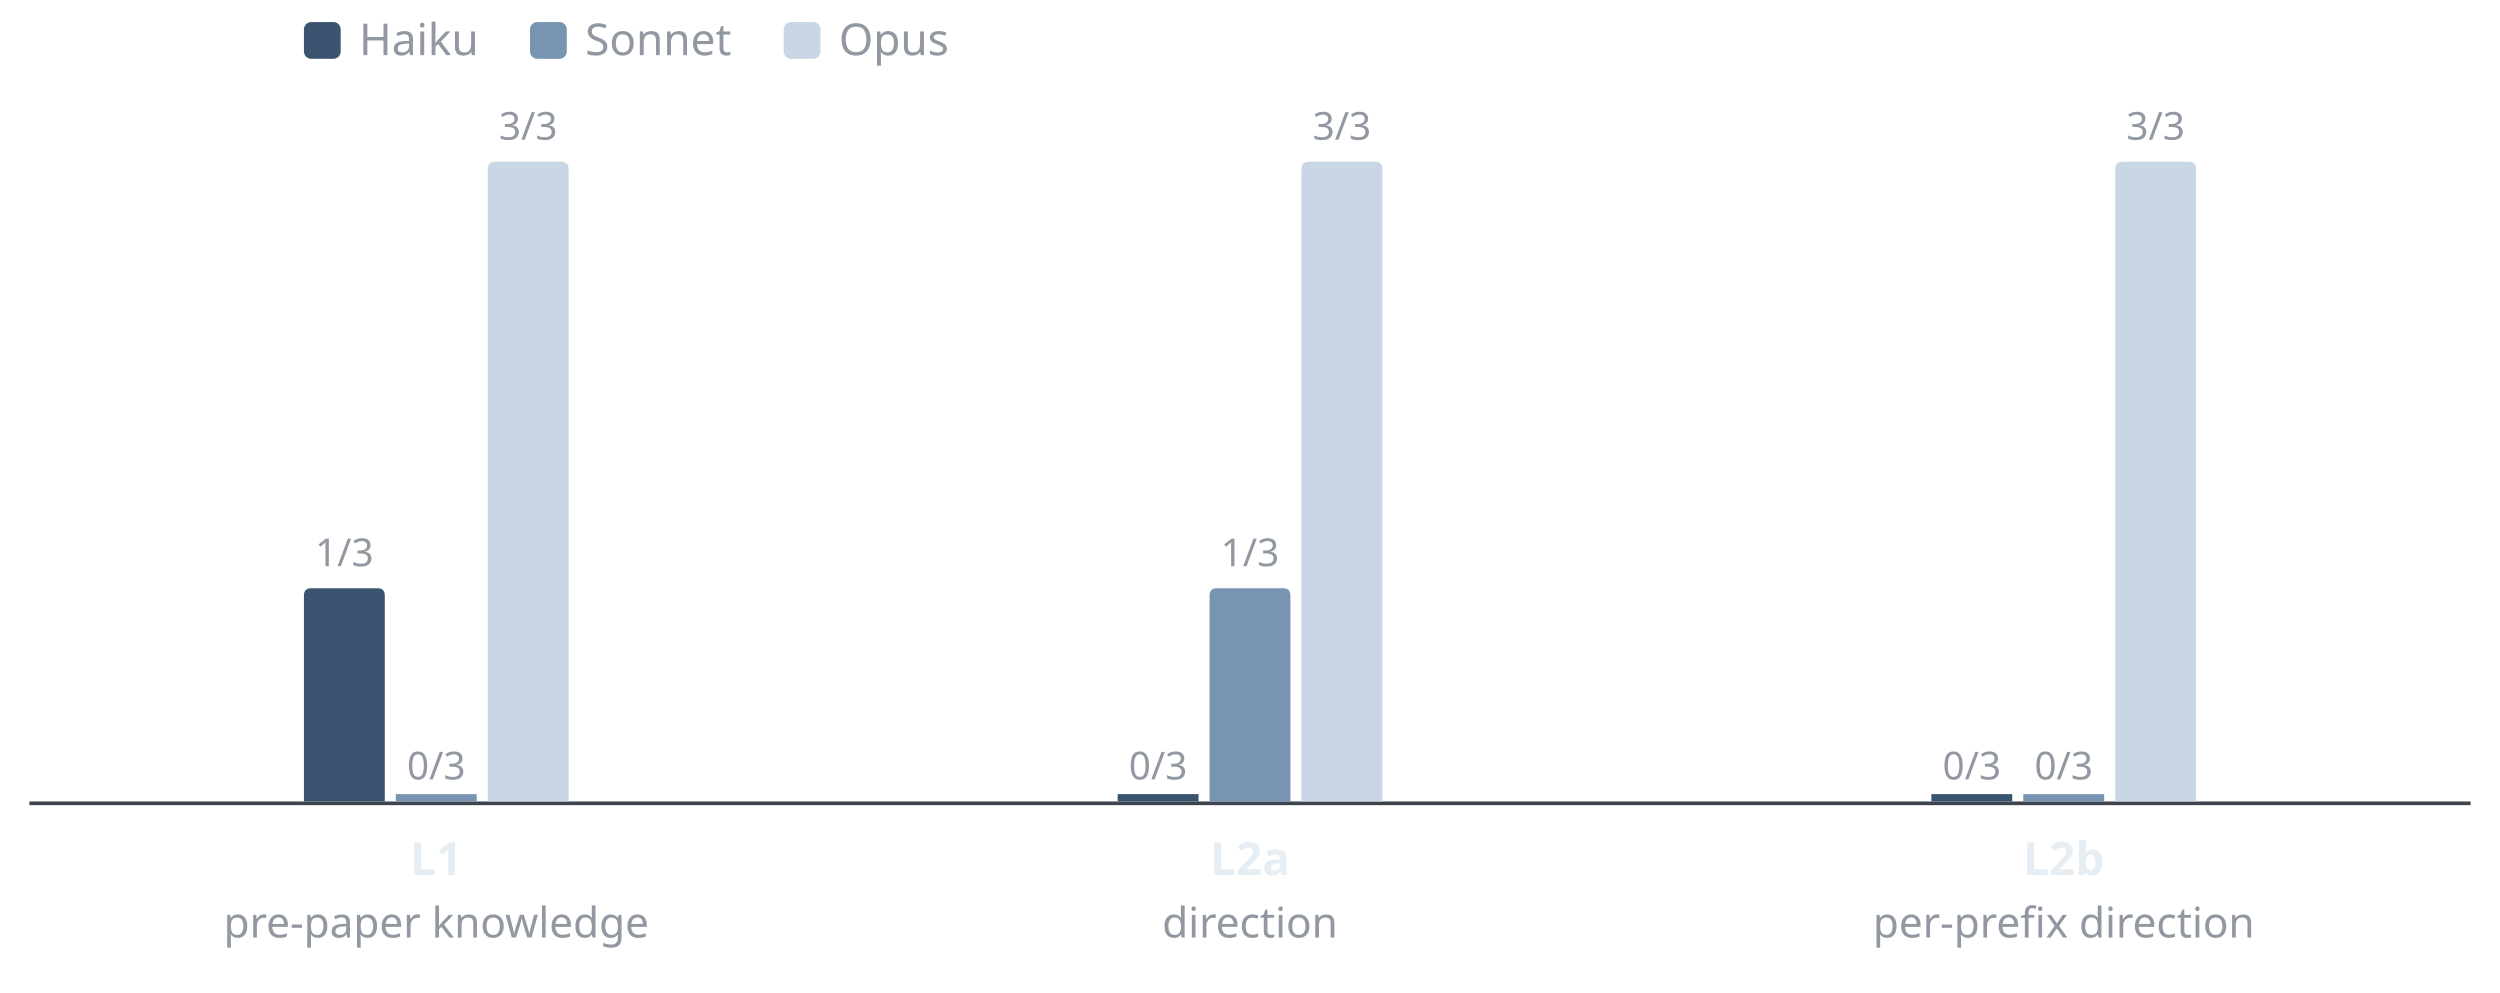
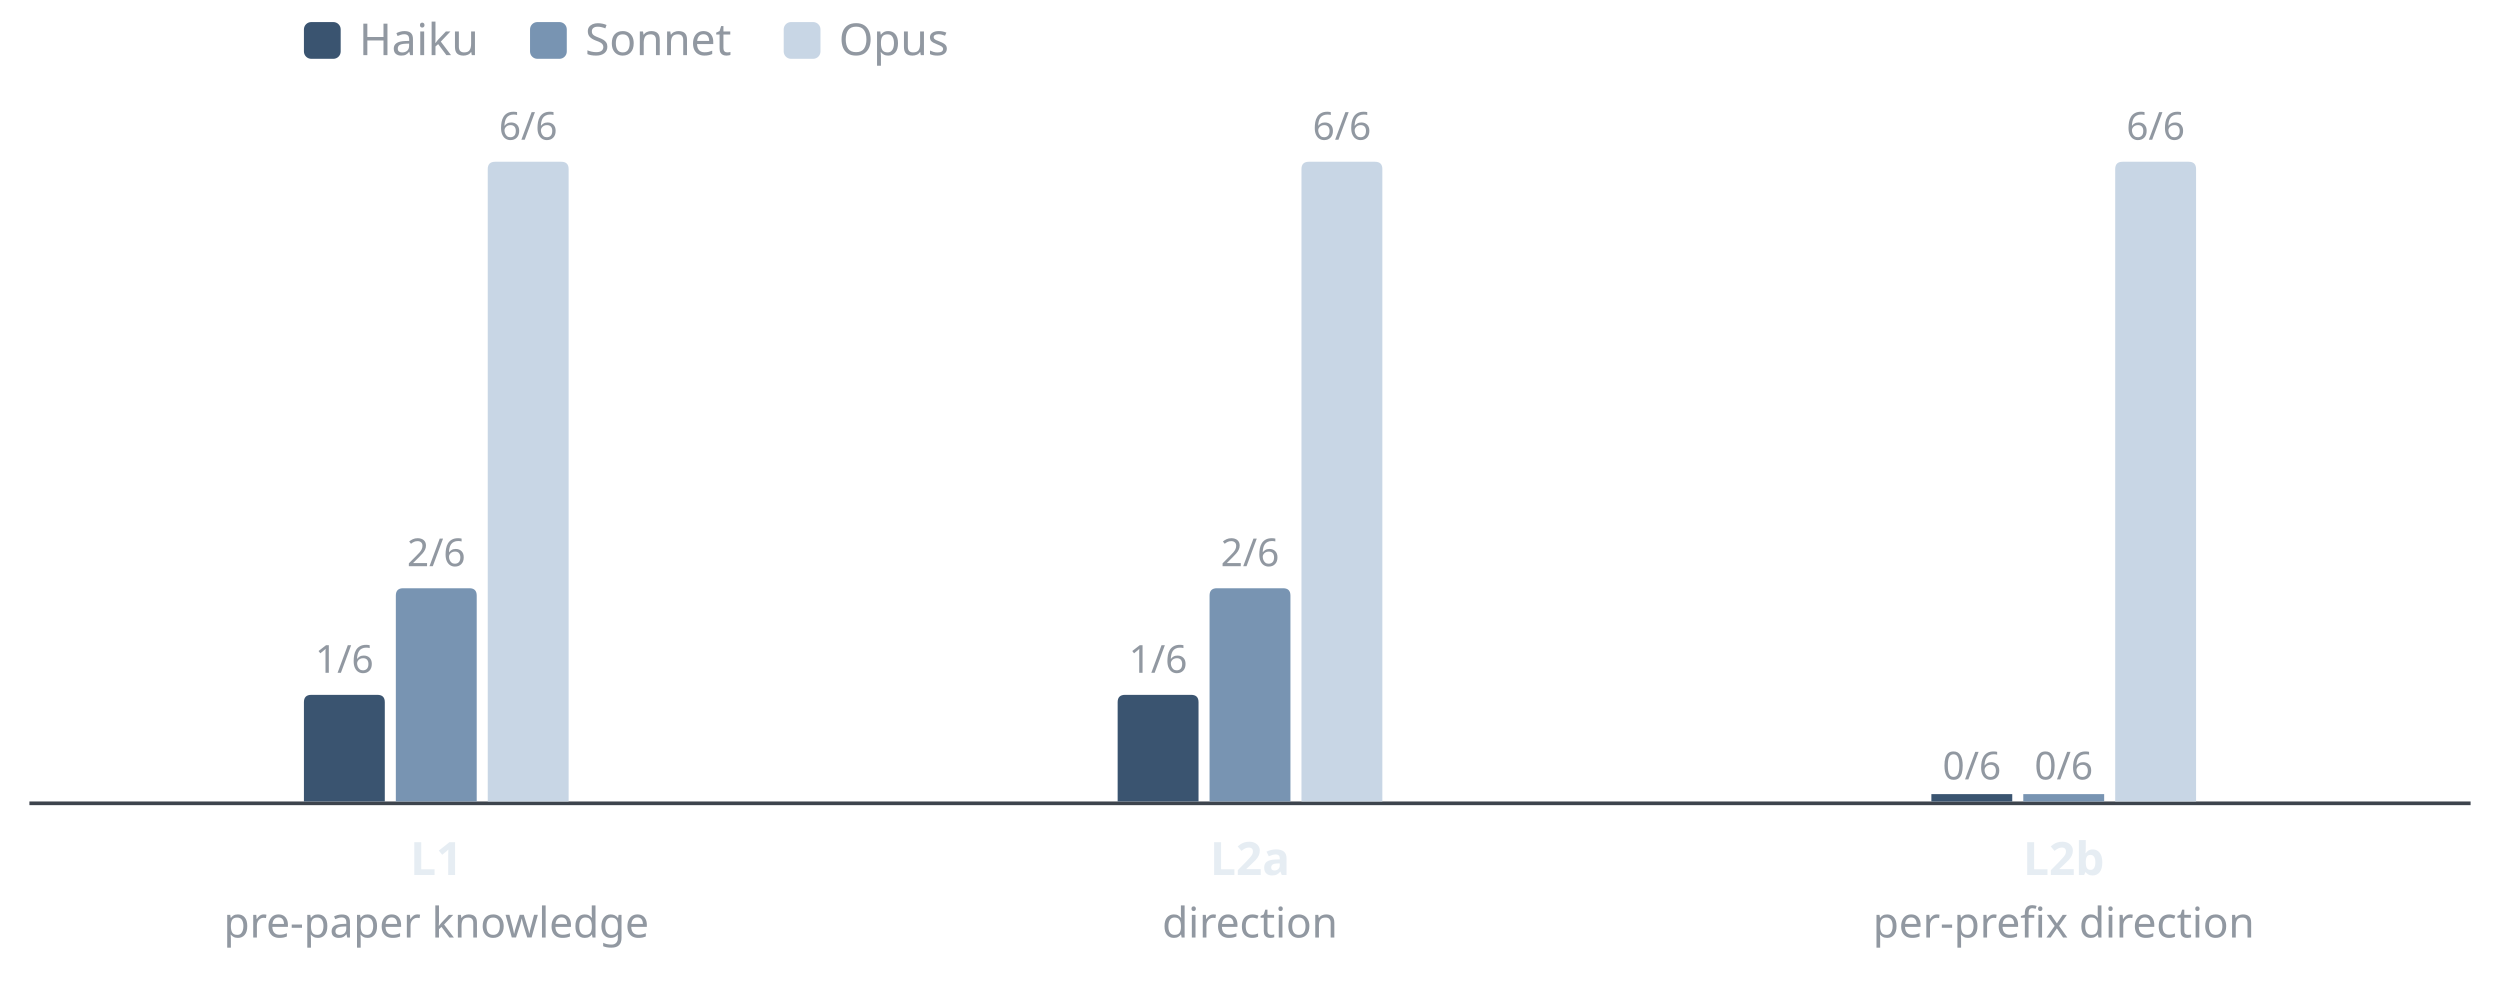
<svg xmlns="http://www.w3.org/2000/svg" width="680" height="270" viewBox="0 0 680 270" font-family="-apple-system, BlinkMacSystemFont, 'Segoe UI', 'Noto Sans', Helvetica, Arial, sans-serif" role="img" aria-labelledby="title desc">
  <rect x="82.667" y="6" width="10" height="10" rx="2" fill="#3a5470" />
  <text x="97.667" y="15" font-size="12" fill="#9198a1">Haiku</text>
  <rect x="144.167" y="6" width="10" height="10" rx="2" fill="#7894b2" />
  <text x="159.167" y="15" font-size="12" fill="#9198a1">Sonnet</text>
  <rect x="213.167" y="6" width="10" height="10" rx="2" fill="#c8d6e5" />
  <text x="228.167" y="15" font-size="12" fill="#9198a1">Opus</text>
  <line x1="8" x2="672" y1="218.5" y2="218.5" stroke="#3d444d" />
-   <path d="M82.667,218.0 V162.0 Q82.667,160.0 84.667,160.0 H102.667 Q104.667,160.0 104.667,162.0 V218.0 Z" fill="#3a5470" />
-   <text x="93.667" y="154.0" font-size="10.5" text-anchor="middle" fill="#9198a1" font-variant-numeric="tabular-nums">1/3</text>
-   <rect x="107.667" y="216.0" width="22" height="2" fill="#7894b2" />
-   <text x="118.667" y="212.0" font-size="10.5" text-anchor="middle" fill="#9198a1" font-variant-numeric="tabular-nums">0/3</text>
+   <path d="M82.667,218.0 V191.0 Q82.667,189.0 84.667,189.0 H102.667 Q104.667,189.0 104.667,191.0 V218.0 Z" fill="#3a5470" />
+   <text x="93.667" y="183.0" font-size="10.5" text-anchor="middle" fill="#9198a1" font-variant-numeric="tabular-nums">1/6</text>
+   <path d="M107.667,218.0 V162.0 Q107.667,160.0 109.667,160.0 H127.667 Q129.667,160.0 129.667,162.0 V218.0 Z" fill="#7894b2" />
+   <text x="118.667" y="154.0" font-size="10.5" text-anchor="middle" fill="#9198a1" font-variant-numeric="tabular-nums">2/6</text>
  <path d="M132.667,218.0 V46.0 Q132.667,44.0 134.667,44.0 H152.667 Q154.667,44.0 154.667,46.0 V218.0 Z" fill="#c8d6e5" />
-   <text x="143.667" y="38.0" font-size="10.5" text-anchor="middle" fill="#9198a1" font-variant-numeric="tabular-nums">3/3</text>
+   <text x="143.667" y="38.0" font-size="10.5" text-anchor="middle" fill="#9198a1" font-variant-numeric="tabular-nums">6/6</text>
  <text x="118.667" y="238" font-size="12.5" font-weight="600" text-anchor="middle" fill="#e6edf3">L1</text>
  <text x="118.667" y="255" font-size="11.5" text-anchor="middle" fill="#9198a1">pre-paper knowledge</text>
-   <rect x="304.0" y="216.0" width="22" height="2" fill="#3a5470" />
-   <text x="315.0" y="212.0" font-size="10.5" text-anchor="middle" fill="#9198a1" font-variant-numeric="tabular-nums">0/3</text>
+   <path d="M304.0,218.0 V191.0 Q304.0,189.0 306.0,189.0 H324.0 Q326.0,189.0 326.0,191.0 V218.0 Z" fill="#3a5470" />
+   <text x="315.0" y="183.0" font-size="10.5" text-anchor="middle" fill="#9198a1" font-variant-numeric="tabular-nums">1/6</text>
  <path d="M329.0,218.0 V162.0 Q329.0,160.0 331.0,160.0 H349.0 Q351.0,160.0 351.0,162.0 V218.0 Z" fill="#7894b2" />
-   <text x="340.0" y="154.0" font-size="10.5" text-anchor="middle" fill="#9198a1" font-variant-numeric="tabular-nums">1/3</text>
+   <text x="340.0" y="154.0" font-size="10.5" text-anchor="middle" fill="#9198a1" font-variant-numeric="tabular-nums">2/6</text>
  <path d="M354.0,218.0 V46.0 Q354.0,44.0 356.0,44.0 H374.0 Q376.0,44.0 376.0,46.0 V218.0 Z" fill="#c8d6e5" />
-   <text x="365.0" y="38.0" font-size="10.5" text-anchor="middle" fill="#9198a1" font-variant-numeric="tabular-nums">3/3</text>
+   <text x="365.0" y="38.0" font-size="10.5" text-anchor="middle" fill="#9198a1" font-variant-numeric="tabular-nums">6/6</text>
  <text x="340.0" y="238" font-size="12.5" font-weight="600" text-anchor="middle" fill="#e6edf3">L2a</text>
  <text x="340.0" y="255" font-size="11.5" text-anchor="middle" fill="#9198a1">direction</text>
  <rect x="525.333" y="216.0" width="22" height="2" fill="#3a5470" />
-   <text x="536.333" y="212.0" font-size="10.5" text-anchor="middle" fill="#9198a1" font-variant-numeric="tabular-nums">0/3</text>
+   <text x="536.333" y="212.0" font-size="10.5" text-anchor="middle" fill="#9198a1" font-variant-numeric="tabular-nums">0/6</text>
  <rect x="550.333" y="216.0" width="22" height="2" fill="#7894b2" />
-   <text x="561.333" y="212.0" font-size="10.5" text-anchor="middle" fill="#9198a1" font-variant-numeric="tabular-nums">0/3</text>
+   <text x="561.333" y="212.0" font-size="10.5" text-anchor="middle" fill="#9198a1" font-variant-numeric="tabular-nums">0/6</text>
  <path d="M575.333,218.0 V46.0 Q575.333,44.0 577.333,44.0 H595.333 Q597.333,44.0 597.333,46.0 V218.0 Z" fill="#c8d6e5" />
-   <text x="586.333" y="38.0" font-size="10.5" text-anchor="middle" fill="#9198a1" font-variant-numeric="tabular-nums">3/3</text>
+   <text x="586.333" y="38.0" font-size="10.5" text-anchor="middle" fill="#9198a1" font-variant-numeric="tabular-nums">6/6</text>
  <text x="561.333" y="238" font-size="12.5" font-weight="600" text-anchor="middle" fill="#e6edf3">L2b</text>
  <text x="561.333" y="255" font-size="11.5" text-anchor="middle" fill="#9198a1">per-prefix direction</text>
</svg>
